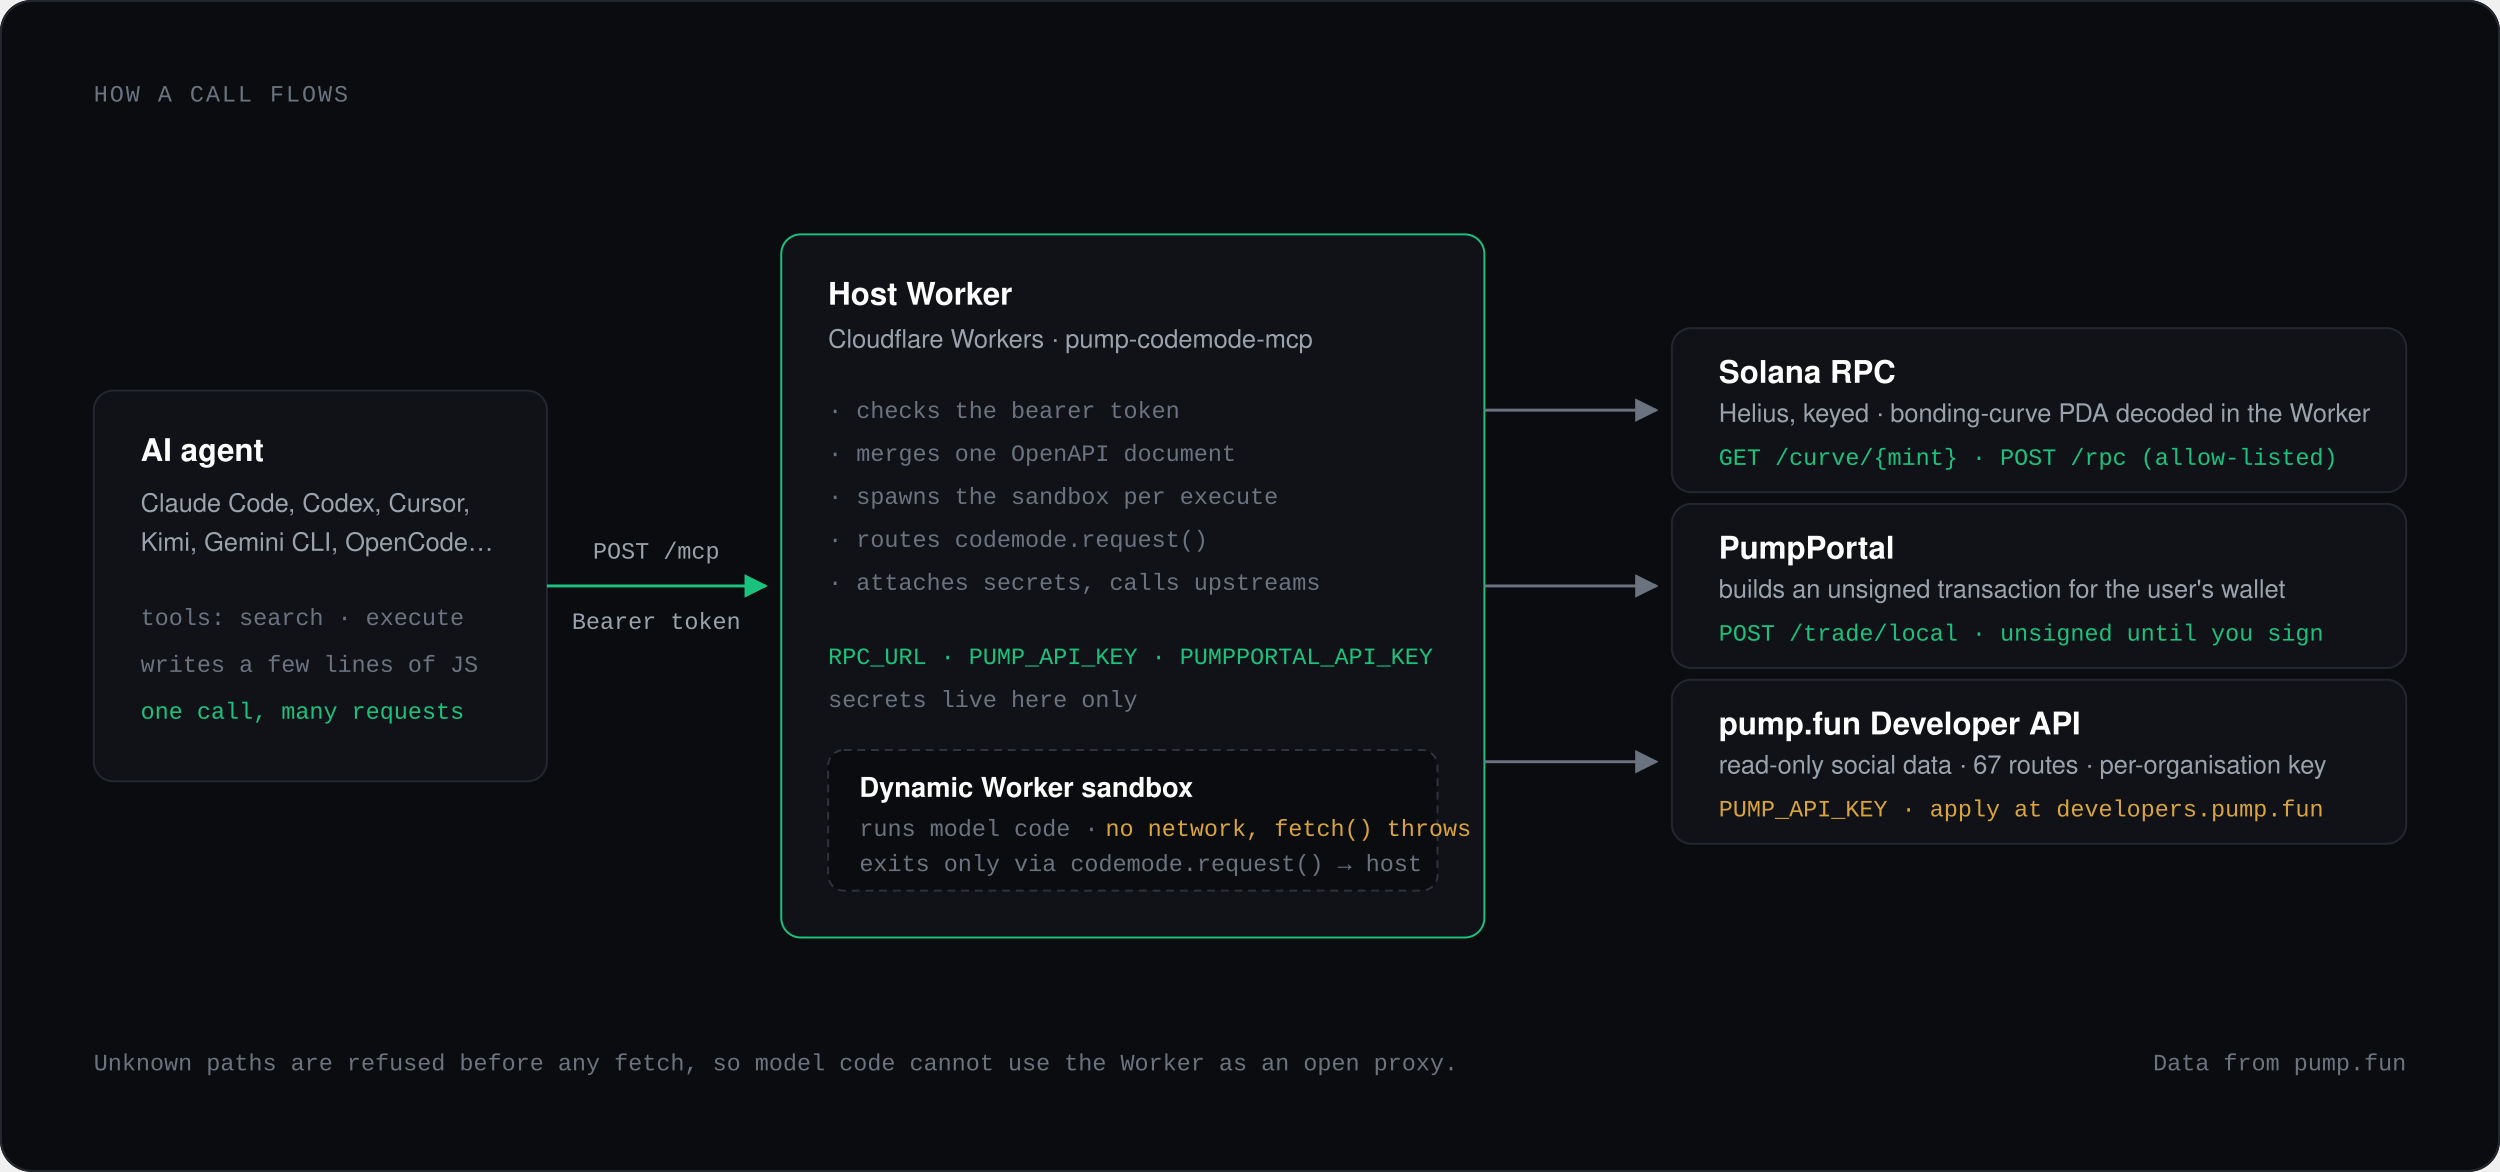
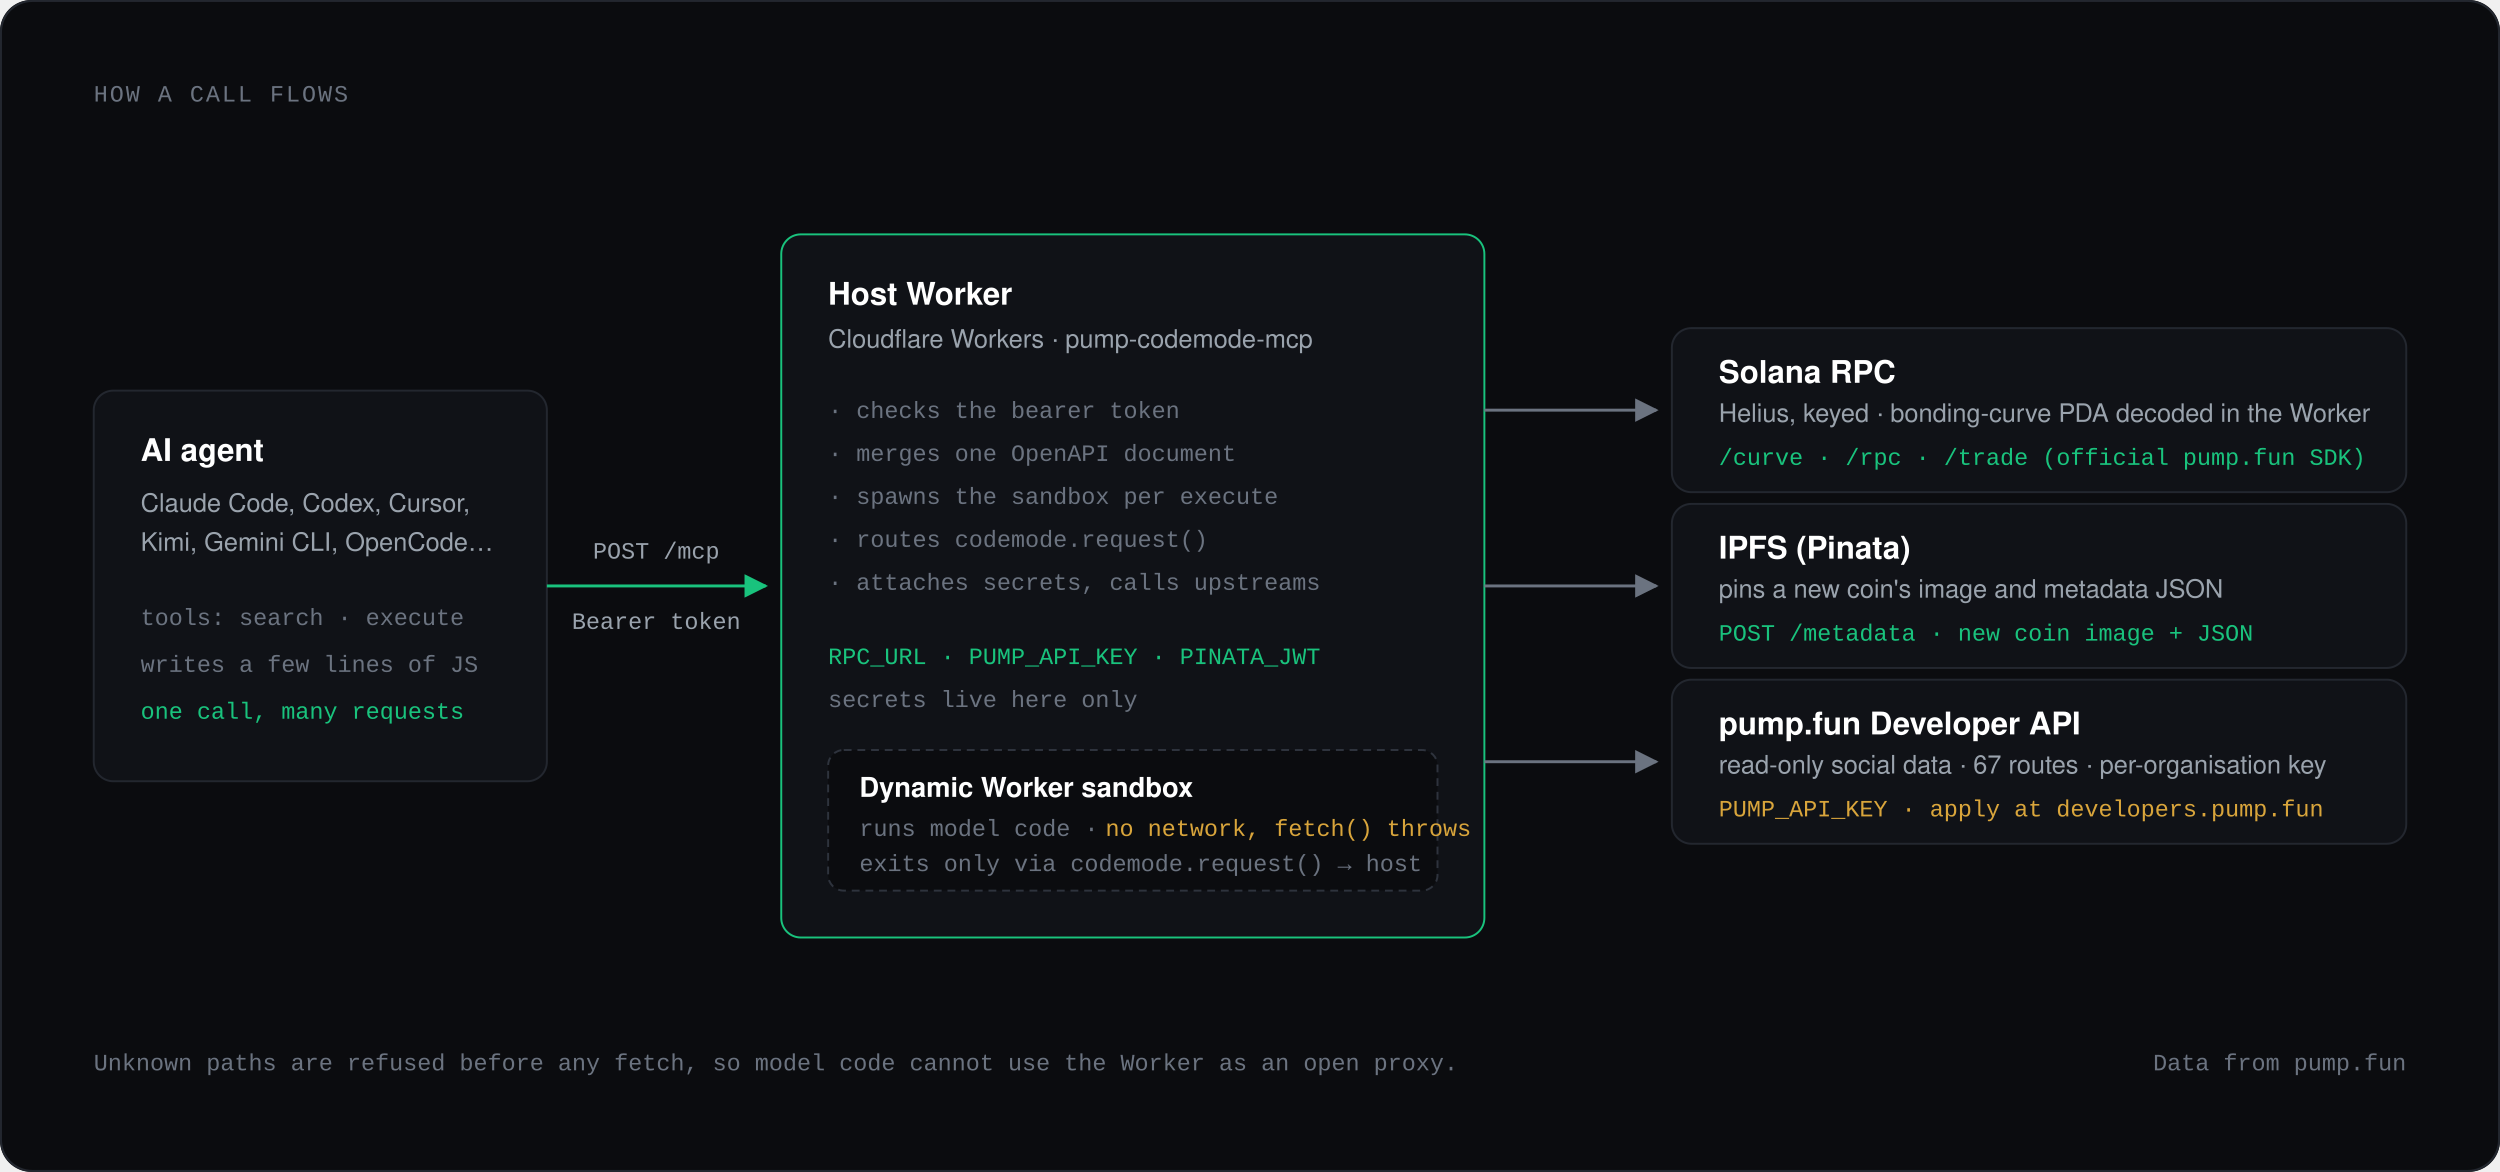
<svg xmlns="http://www.w3.org/2000/svg" width="1280" height="600" viewBox="0 0 1280 600" role="img" aria-labelledby="t d">
  <defs>
    <marker id="arrow" viewBox="0 0 10 10" refX="9" refY="5" markerWidth="8" markerHeight="8" orient="auto-start-reverse">
      <path d="M0,0 L10,5 L0,10 z" fill="#6b7380" />
    </marker>
    <marker id="arrow-ac" viewBox="0 0 10 10" refX="9" refY="5" markerWidth="8" markerHeight="8" orient="auto-start-reverse">
      <path d="M0,0 L10,5 L0,10 z" fill="#19c37d" />
    </marker>
  </defs>
  <style>
    .sans { font-family: -apple-system, BlinkMacSystemFont, 'Segoe UI', Helvetica, Arial, sans-serif; }
    .mono { font-family: SFMono-Regular, Menlo, Consolas, 'Liberation Mono', monospace; }
    .box { fill: #101217; stroke: #23272f; }
    .box-ac { fill: #101217; stroke: #19c37d; }
    .h { fill: #ffffff; font-size: 16px; font-weight: 600; }
    .s { fill: #9aa3ad; font-size: 13px; }
    .m { fill: #6b7380; font-size: 12px; }
    .k { fill: #19c37d; font-size: 12px; }
    .w { fill: #d9a53b; font-size: 12px; }
    .edge { stroke: #6b7380; stroke-width: 1.5; fill: none; marker-end: url(#arrow); }
    .edge-ac { stroke: #19c37d; stroke-width: 1.5; fill: none; marker-end: url(#arrow-ac); }
    .lbl { fill: #9aa3ad; font-size: 12px; }
  </style>
  <rect width="1280" height="600" rx="16" fill="#0b0c0f" />
  <rect x="0.5" y="0.5" width="1279" height="599" rx="16" fill="none" stroke="#23272f" />
  <text x="48" y="52" class="mono" fill="#6b7380" font-size="12" letter-spacing="1">HOW A CALL FLOWS</text>
  <rect x="48" y="200" width="232" height="200" rx="10" class="box" />
  <text x="72" y="236" class="sans h">AI agent</text>
  <text x="72" y="262" class="sans s">Claude Code, Codex, Cursor,</text>
  <text x="72" y="282" class="sans s">Kimi, Gemini CLI, OpenCode…</text>
  <text x="72" y="320" class="mono m">tools: search · execute</text>
  <text x="72" y="344" class="mono m">writes a few lines of JS</text>
  <text x="72" y="368" class="mono k">one call, many requests</text>
  <path d="M280,300 L392,300" class="edge-ac" />
  <text x="336" y="286" class="mono lbl" text-anchor="middle">POST /mcp</text>
  <text x="336" y="322" class="mono lbl" text-anchor="middle" fill="#6b7380">Bearer token</text>
  <rect x="400" y="120" width="360" height="360" rx="10" class="box-ac" />
  <text x="424" y="156" class="sans h">Host Worker</text>
  <text x="424" y="178" class="sans s">Cloudflare Workers · pump-codemode-mcp</text>
  <g class="mono m">
    <text x="424" y="214">· checks the bearer token</text>
    <text x="424" y="236">· merges one OpenAPI document</text>
    <text x="424" y="258">· spawns the sandbox per execute</text>
    <text x="424" y="280">· routes codemode.request()</text>
    <text x="424" y="302">· attaches secrets, calls upstreams</text>
  </g>
  <g class="mono k">
-     <text x="424" y="340">RPC_URL · PUMP_API_KEY · PUMPPORTAL_API_KEY</text>
+     <text x="424" y="340">RPC_URL · PUMP_API_KEY · PINATA_JWT</text>
  </g>
  <text x="424" y="362" class="mono m">secrets live here only</text>
  <rect x="424" y="384" width="312" height="72" rx="8" fill="#0b0c0f" stroke="#2e333d" stroke-dasharray="4 3" />
  <text x="440" y="408" class="sans" fill="#ffffff" font-size="14" font-weight="600">Dynamic Worker sandbox</text>
  <text x="440" y="428" class="mono m">runs model code · </text>
  <text x="566" y="428" class="mono w">no network, fetch() throws</text>
  <text x="440" y="446" class="mono m">exits only via codemode.request() → host</text>
  <path d="M760,210 L848,210" class="edge" />
  <path d="M760,300 L848,300" class="edge" />
  <path d="M760,390 L848,390" class="edge" />
  <rect x="856" y="168" width="376" height="84" rx="10" class="box" />
  <text x="880" y="196" class="sans h">Solana RPC</text>
  <text x="880" y="216" class="sans s">Helius, keyed · bonding-curve PDA decoded in the Worker</text>
-   <text x="880" y="238" class="mono k">GET /curve/{mint} · POST /rpc (allow-listed)</text>
+   <text x="880" y="238" class="mono k">/curve · /rpc · /trade (official pump.fun SDK)</text>
  <rect x="856" y="258" width="376" height="84" rx="10" class="box" />
-   <text x="880" y="286" class="sans h">PumpPortal</text>
-   <text x="880" y="306" class="sans s">builds an unsigned transaction for the user's wallet</text>
-   <text x="880" y="328" class="mono k">POST /trade/local · unsigned until you sign</text>
+   <text x="880" y="286" class="sans h">IPFS (Pinata)</text>
+   <text x="880" y="306" class="sans s">pins a new coin's image and metadata JSON</text>
+   <text x="880" y="328" class="mono k">POST /metadata · new coin image + JSON</text>
  <rect x="856" y="348" width="376" height="84" rx="10" class="box" />
  <text x="880" y="376" class="sans h">pump.fun Developer API</text>
  <text x="880" y="396" class="sans s">read-only social data · 67 routes · per-organisation key</text>
  <text x="880" y="418" class="mono w">PUMP_API_KEY · apply at developers.pump.fun</text>
  <text x="48" y="548" class="mono m">Unknown paths are refused before any fetch, so model code cannot use the Worker as an open proxy.</text>
  <text x="1232" y="548" class="mono m" text-anchor="end">Data from pump.fun</text>
</svg>
